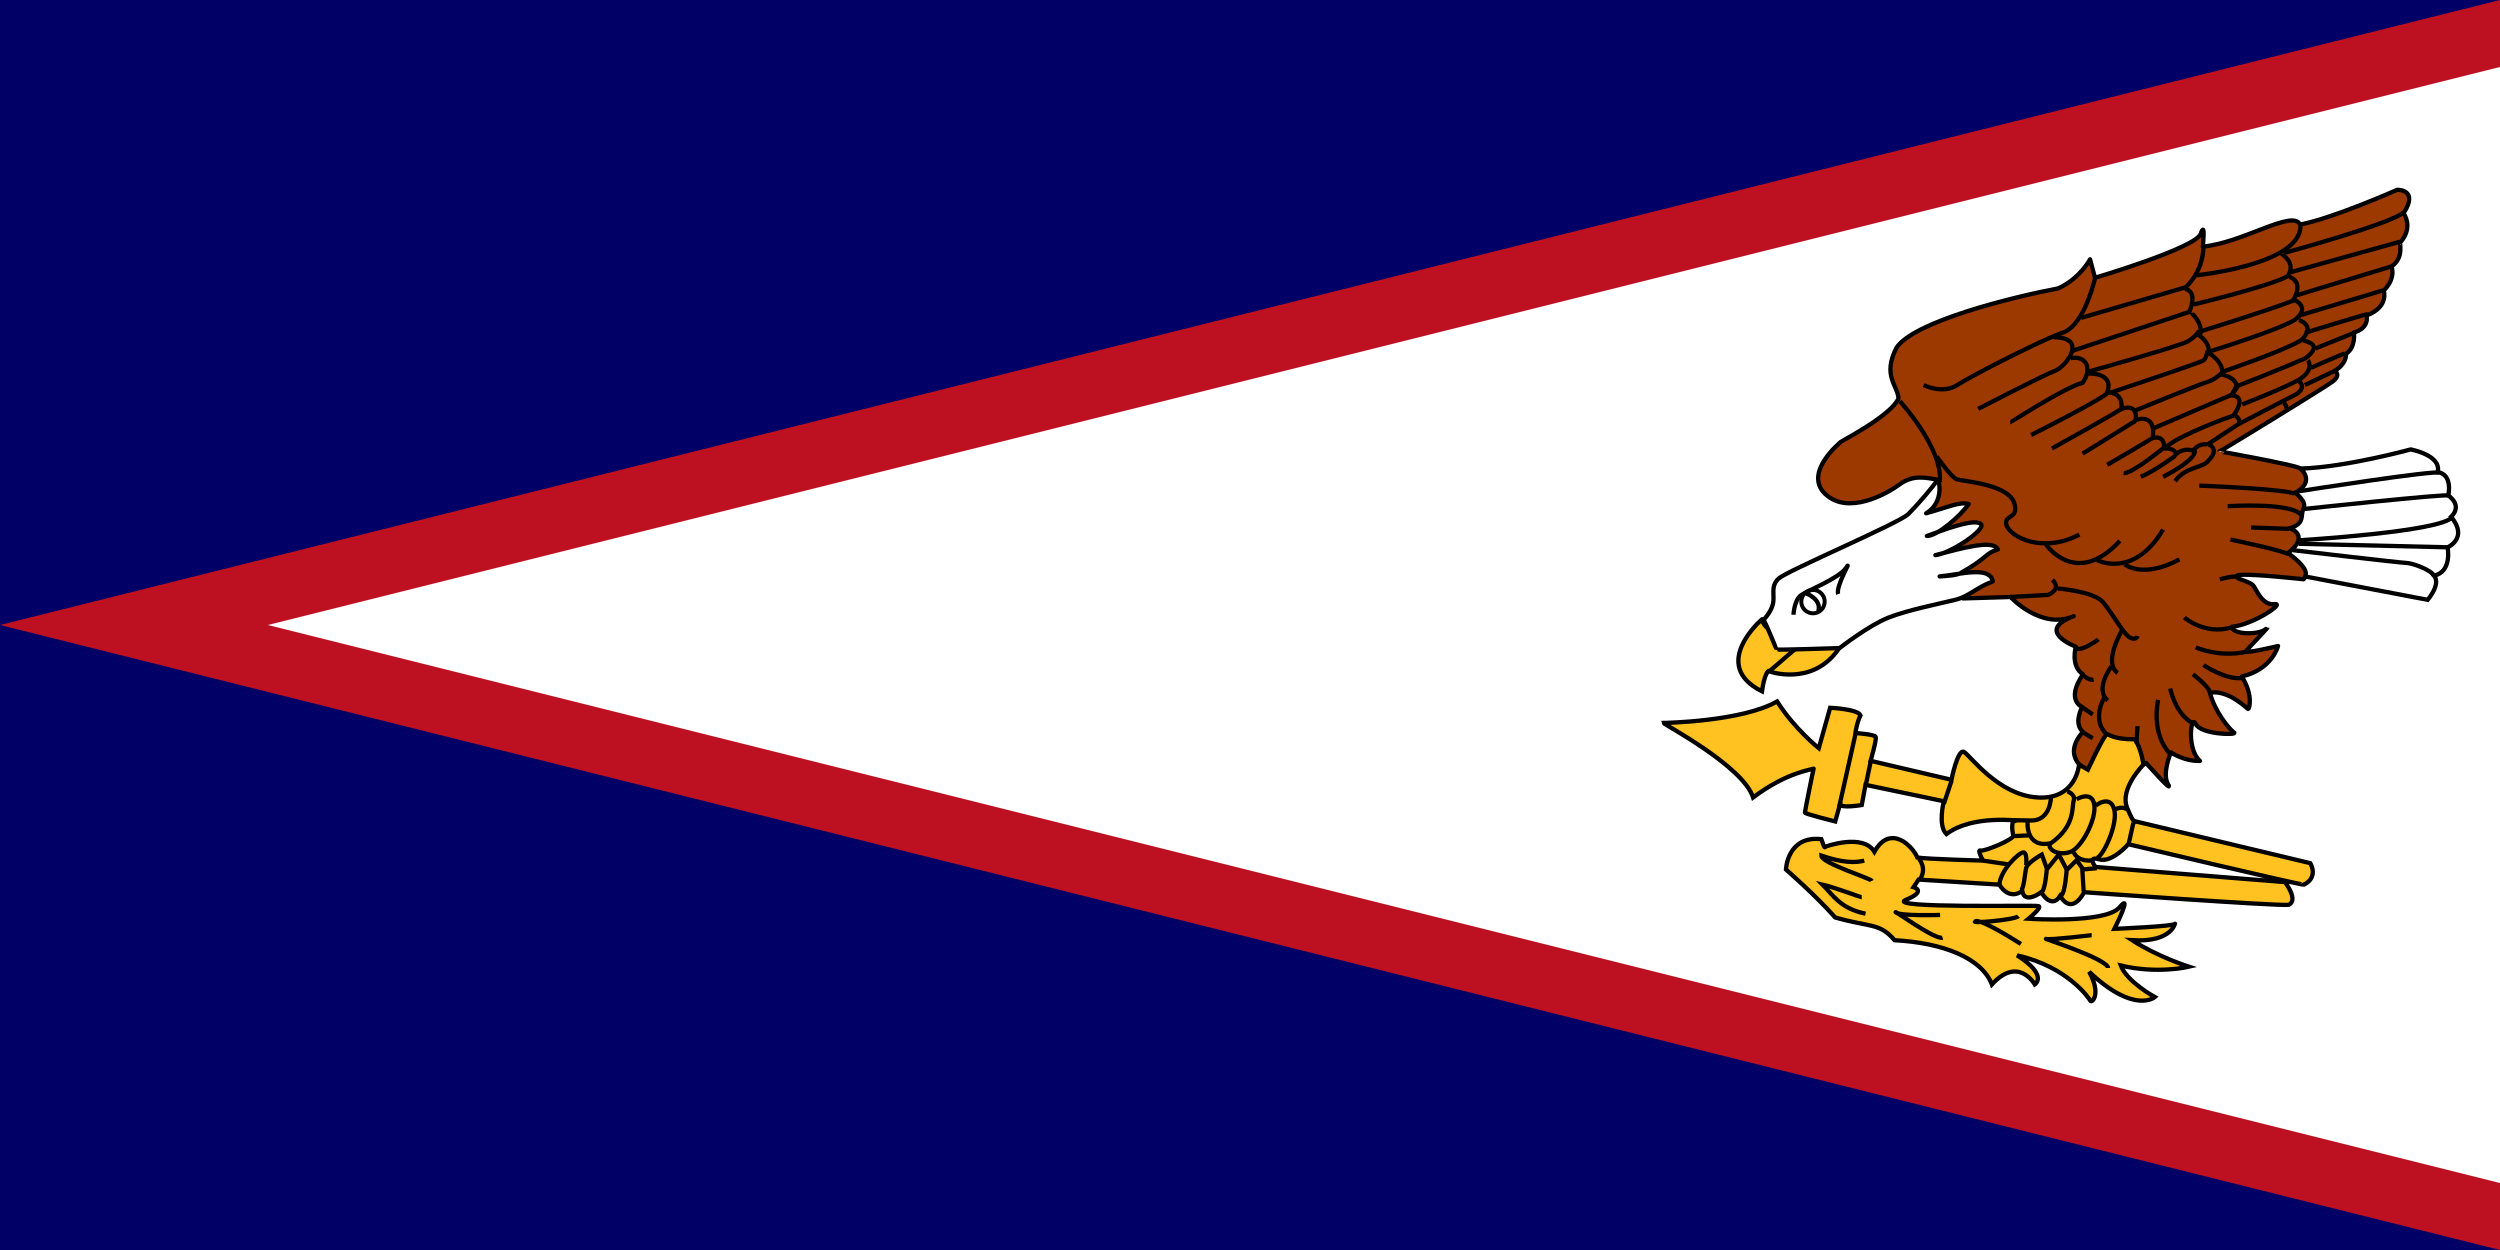
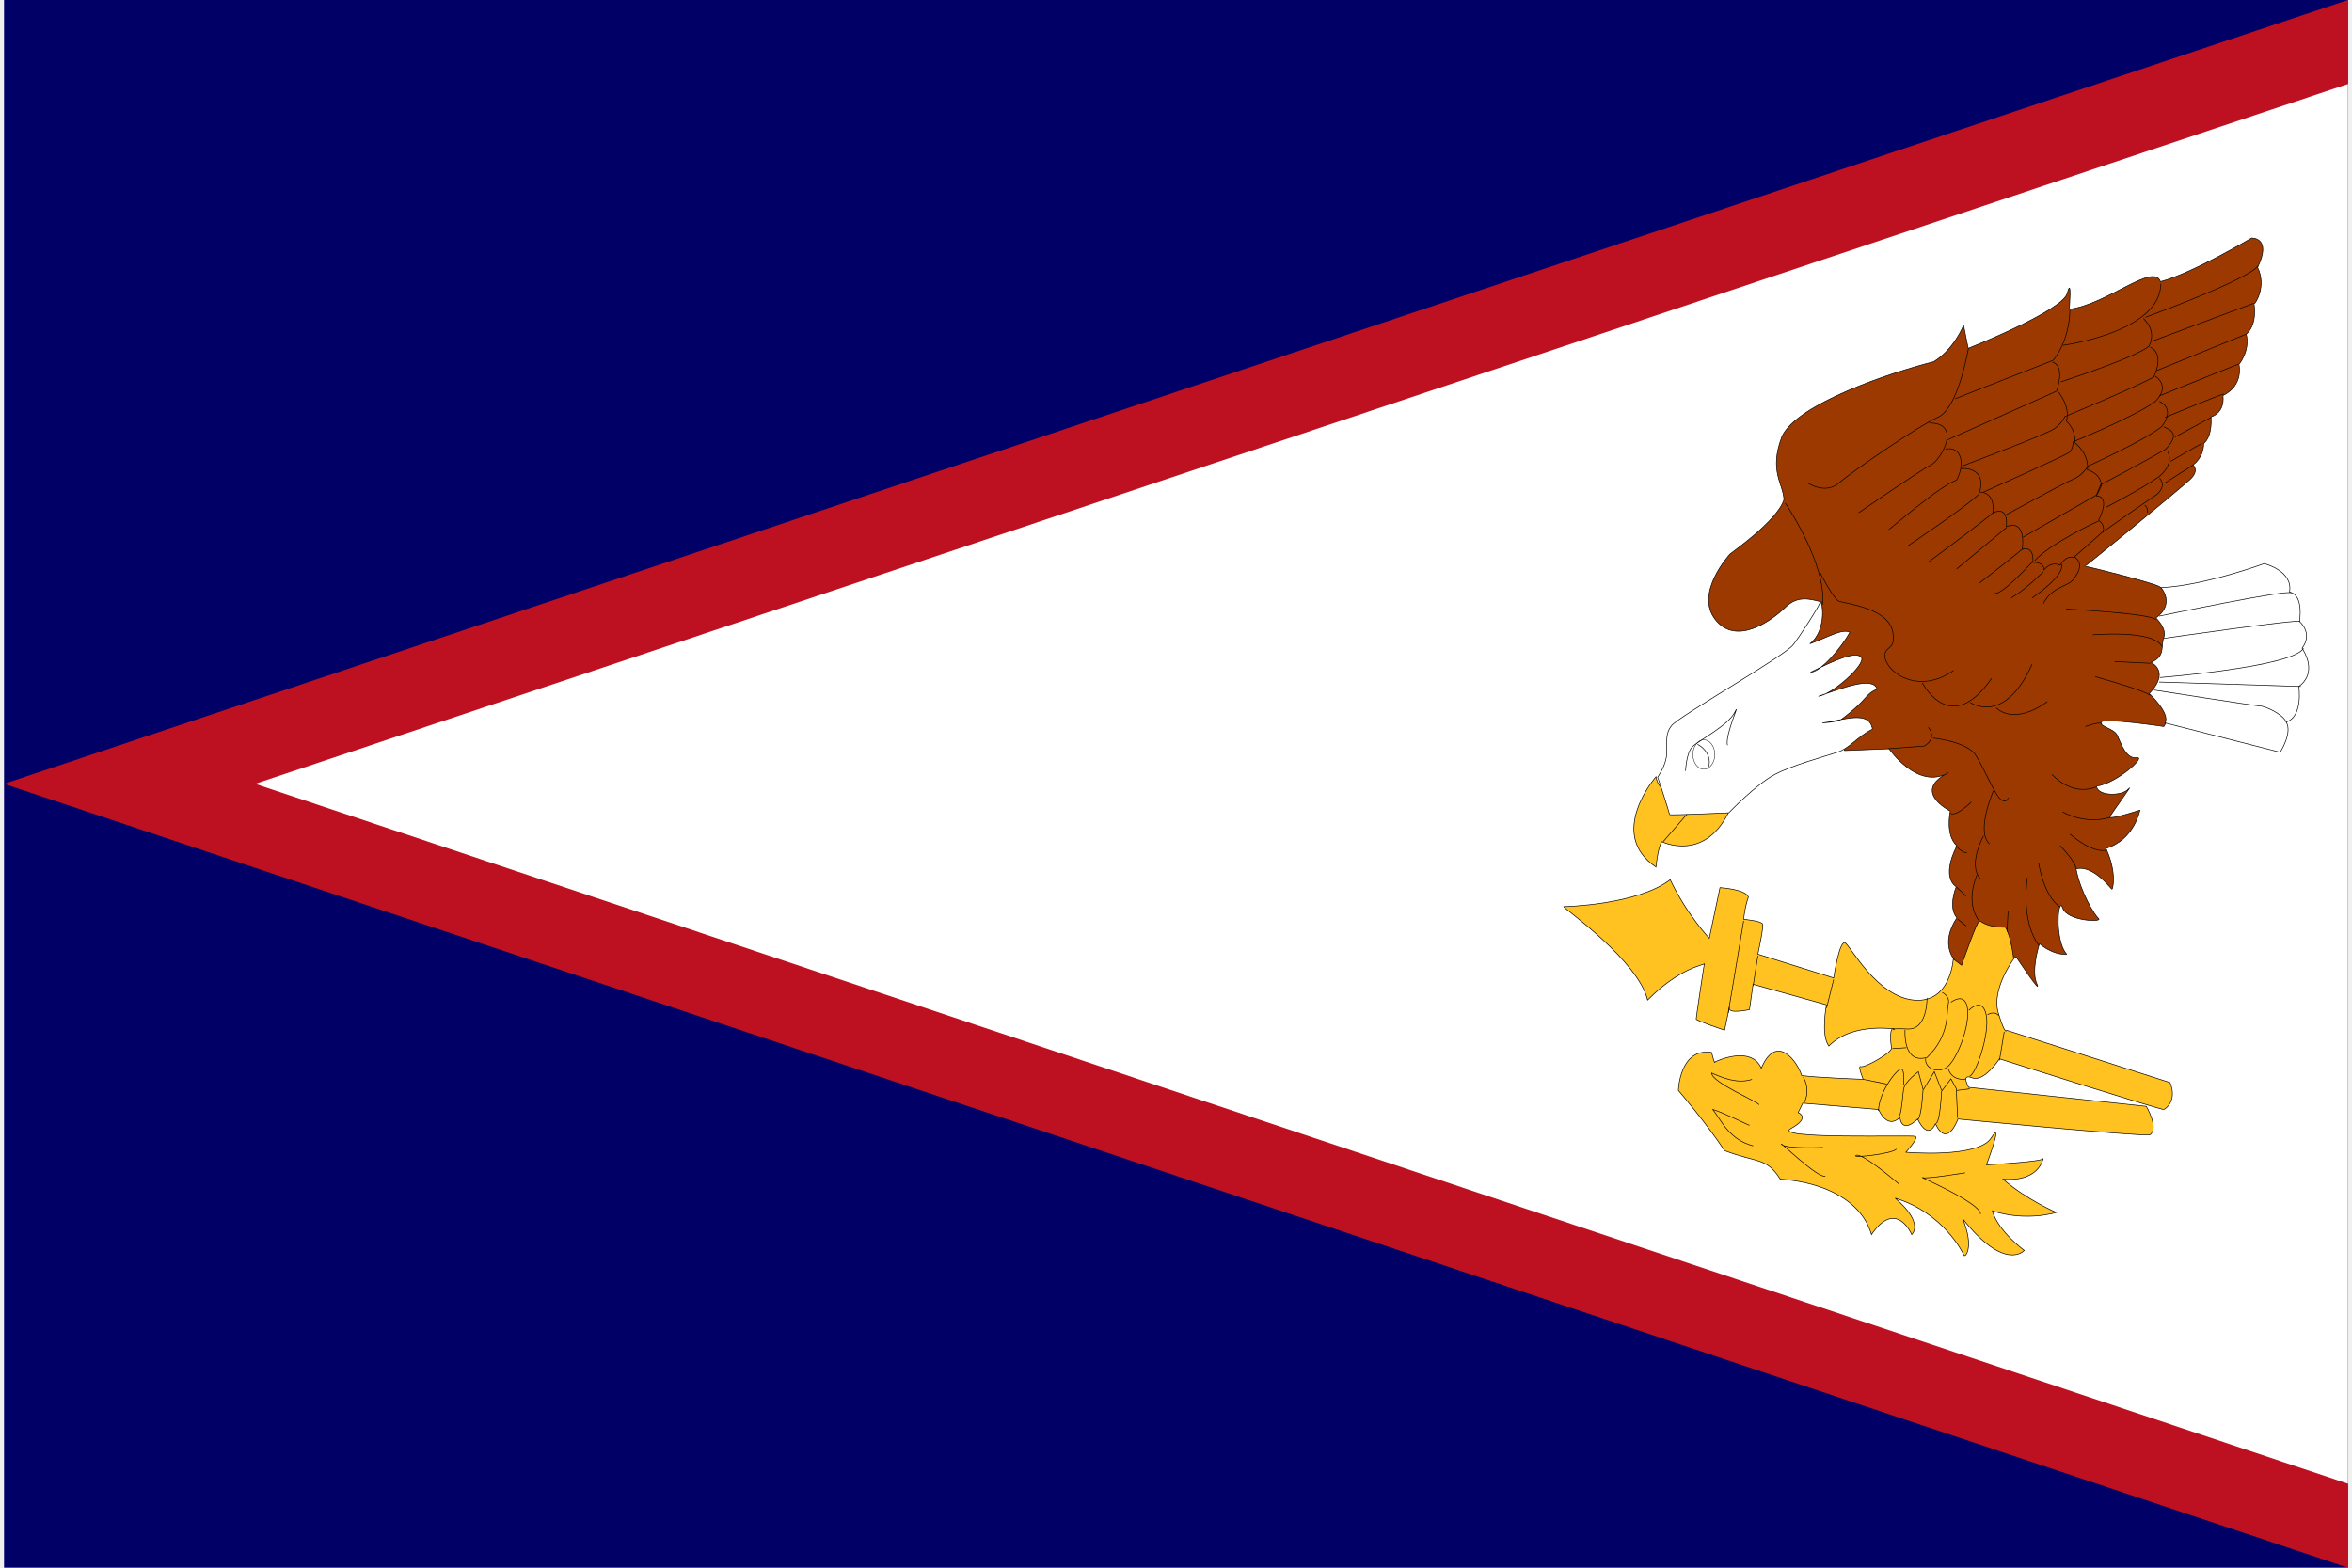
- <svg xmlns="http://www.w3.org/2000/svg" viewBox="0 0 1000 500">
-   <rect height="500" width="1000" fill="#006" />
-   <path d="M0,250 1000,0V500z" fill="#bd1021" />
-   <path d="M107.14,250 1000,26.79V473.21" fill="#fff" />
-   <g stroke="#000" stroke-width="1.72">
-     <path d="m832.04,306.06s-6.243-5.108,1.135-13.337c-3.973-3.405-0.283-9.931-0.283-9.931s-6.811-2.555,0.283-13.054c-5.108-3.405-2.838-11.068-2.838-11.068s-16.742-6.243-0.85-12.201c-13.054,5.675-25.257-7.663-25.257-7.663l-19.012,0.568c-3.216-15.797-28.283-2.081-9.648-47.39-4.824-0.851-10.216-2.27-15.607,1.703-5.392,3.973-20.715,12.486-29.796,3.973-9.081-8.513,5.959-20.715,6.243-20.999,0.284-0.284,20.148-10.5,22.986-17.31-0.284-5.108-6.527-9.081-0.851-20.148,6.527-10.5,46.538-20.432,64.701-23.837,8.796-3.973,12.769-11.635,12.769-11.635l1.986,7.378s40.296-11.918,42.282-17.594c1.986-5.676,0.852,5.108,0.852,5.108,15.891-1.419,36.038-15.04,38.876-8.797,13.337-2.554,38.877-13.905,38.877-13.905s8.796-0.284,2.553,9.365c3.973,6.243-1.135,11.635-1.418,11.635-0.285,0,1.702,6.243-3.406,9.648,1.704,5.392-3.122,9.648-3.122,9.648s2.271,6.527-6.81,9.932c0.852,5.676-5.108,6.811-5.108,6.811s0.852,5.959-3.122,8.513c0,4.54-4.54,6.811-4.54,6.811s2.837,1.703-1.136,4.54c-3.972,2.838-45.119,28.093-45.119,27.81,0-0.284,30.08,5.392,32.066,6.527,1.986,1.135,24.688,16.175,24.688,16.175l-22.987,28.377s-25.539-2.837-26.673-1.418c-1.135,1.418,5.391,1.986,6.81,4.256,1.42,2.27,3.69,7.663,8.229,7.095,4.541-0.568-8.513,8.229-17.026,9.081,0,3.122,10.783,3.405,13.621,0.852,2.838-2.555-6.811,7.378-7.946,8.796s12.771-1.986,12.771-1.986-2.271,9.364-14.472,12.202c4.823,7.946,2.837,13.054,2.553,13.054-0.283,0-7.946-7.946-15.324-6.528,1.986,7.663,7.946,14.756,9.649,15.892,1.702,1.135-13.337,0.85-15.324-3.406-1.986-4.256-3.69,10.216,1.702,14.757-6.242,0.283-11.634-3.406-11.634-3.406s-3.688,8.513-1.135,12.771c2.555,4.256-8.796-8.514-8.796-8.514l-21.567,9.081-4.825-8.229z" fill="#9c3900" stroke-linejoin="round" />
-     <g fill="#ffc221">
-       <path d="m665.36,289.17c0.505,0,31.331-0.506,45.48-8.591,7.075,11.117,16.676,18.697,16.676,18.697l4.548-16.17s11.117,0.505,12.128,3.032c-1.516,3.031-2.021,7.074-2.021,7.074s7.58,0.506,8.085,1.516c0.505,1.011-2.021,9.601-2.021,9.601l32.342,7.58s2.527-12.633,5.053-11.117c2.527,1.516,13.644,17.181,29.31,18.192,15.665,1.011,16.676-13.139,16.676-13.139l3.537,2.022s6.569-14.149,7.58-14.149,2.527,2.021,11.117,2.021c2.527,3.032,3.538,10.106,3.538,10.106s-9.602,9.602-6.57,17.183c3.032,7.58,3.538,5.558,3.538,5.558l69.736,16.676s3.538,5.559-2.526,8.591c0,0.505-70.242-16.171-70.242-16.171s-6.57,7.58-11.623,6.064c-5.053-1.516-1.516,3.032-1.516,3.032l75.8,6.064s5.559,7.075,1.516,9.096c-5.053,0.505-81.864-5.053-81.864-5.053s-4.548,9.601-9.601,1.516c-3.537,5.558-7.58-1.516-7.58-1.516s-6.569,5.053-7.58-0.506c-5.559,4.043-9.096-2.526-9.096-2.526l-32.341-2.022-2.021,3.032s5.559,1.516-3.032,5.054c-8.591,3.537,51.544,2.021,53.06,2.526,1.516,0.506-4.042,5.054-4.042,5.054s30.825,2.021,36.383-4.548c5.559-6.57-2.021,8.59-2.021,8.59s24.256-1.01,24.256-2.021-0.506,7.58-17.181,6.569c10.106,6.57,22.739,10.612,22.739,10.612s-12.633,3.032-27.287-0.505c2.526,6.569,13.644,12.633,13.644,12.633s-8.086,7.075-26.279-10.107c5.054,9.096,1.011,12.634,0.506,11.623-0.506-1.011-9.096-13.644-29.309-18.192,12.633,8.085,7.074,11.623,7.074,11.623s-6.569-11.623-17.181,0c-4.043-10.612-19.708-16.676-38.911-17.687-6.064-7.074-9.601-5.053-23.751-9.096-8.085-9.095-19.708-19.202-19.708-19.202s0.505-13.644,14.149-12.128c1.516,4.548,1.516,3.032,1.516,3.032s15.16-5.559,19.708,2.021c6.569-11.623,15.665-1.738,17.181,2.304,4.354,0.638,26.278,1.233,26.278,1.233s-2.527-4.548-1.011-4.042c1.516,0.505,13.644-4.548,13.139-6.064-0.506-1.516-1.011-6.569,1.01-6.064,2.022,0.505-17.181-2.527-27.793,5.559-3.537-3.538-1.011-13.139-1.011-13.139l-31.331-6.569-1.516,8.085s-9.096,1.516-8.591-0.505c0.505-2.022-2.021,7.074-2.021,7.074s-12.128-3.032-12.128-3.537c0-0.505,3.537-18.192,3.537-17.687,0,0.506-10.107,1.011-24.256,11.623-4.043-12.633-35.879-29.309-35.879-29.814z" />
-       <path d="m704.78,247.73s-21.224,18.191,0,28.803c1.011-7.075,2.527-8.085,2.527-8.085s17.687,6.569,28.299-9.096c-4.548-6.569-12.633-4.042-12.633-4.042s-16.676-0.001-18.192-7.58z" />
-     </g>
-     <path d="m722.47,255.82-14.655,12.633" fill="none" />
-     <g fill="#fff">
-       <path d="m705.48,247.88,0,0s2.838-2.838,3.689-6.243c0.851-3.405-1.135-7.095,2.27-10.216,3.405-3.122,48.241-22.134,51.93-25.823,3.689-3.689,10.499-11.634,11.351-13.337,0.851-1.703,3.405,8.513-4.257,13.054,8.229-2.271,13.621-4.824,17.026-3.689-3.406,4.824-12.486,12.77-16.743,12.77,9.932-3.69,19.012-6.811,21.567-4.825,2.553,1.986-12.202,11.919-18.162,12.486,9.932-2.553,23.27-6.526,24.971-2.27-5.391,1.703-3.69,3.12-14.756,9.364-1.419,1.136-8.513,1.418-8.513,1.418,8.513-0.852,20.147-4.256,21.282,1.986-6.81,2.553-9.364,5.96-15.039,7.378-5.676,1.42-18.729,3.973-26.675,7.095-7.946,3.122-19.58,12.202-19.58,12.202s-25.256,0.852-25.256,0.567c0-0.283-4.824-11.634-5.108-11.918z" stroke-linejoin="round" />
-       <path d="m921.99,230.57,49.092,9.364s5.393-6.243,2.555-9.648c7.378-1.702,5.391-11.351,5.391-11.351s8.513-3.688,1.418-12.202c4.826-4.824-1.135-8.513-1.135-8.513s1.986-8.513-4.256-9.364c1.703-6.81-10.783-9.081-10.783-9.081s-25.823,7.094-43.985,7.662c5.96,5.959-2.27,9.648-2.27,9.648s4.825,3.405,3.405,6.243c-1.418,2.838,0.852,5.96-5.391,7.946,8.229,3.69-0.852,9.931-0.852,9.931s9.081,6.243,6.811,9.364z" />
-     </g>
-     <g fill="none">
-       <path d="m742.17,293.72-6.569,29.309" />
-       <path d="m748.24,304.83-2.021,9.601" />
-       <path d="m780.58,312.41-3.032,9.096" />
-       <path d="m836.67,374.06c-0.505,0-16.17,2.021-18.192,1.516-2.021-0.505,24.761,8.085,24.761,11.622" />
-       <path d="m808.37,377.6s-15.666-10.106-18.192-9.096c-2.527,1.011,15.665-0.505,17.181-2.021" />
-       <path d="m776.03,365.98s-16.171,0.505-17.687-1.011,15.665,11.117,18.697,10.107" />
-       <path d="m744.7,358.9c-0.505,0-11.117-4.042-15.665-5.054,4.043,4.043,7.075,9.602,17.181,11.623" />
-       <path d="m748.74,352.34c-0.505-1.011-20.213-7.075-20.213-10.107,4.548,1.516,11.117,3.537,17.181,2.021" />
-       <path d="m853.35,329.09-2.021,9.095" />
-       <path d="m767.6,343.56s3.378,3.724,0.346,8.272" />
-       <path d="m838.69,347.28-5.558,0.506" />
-       <path d="m793.21,344.25,10.106,1.516" />
-       <path d="m820.4,318.26s0.283,10.216-8.229,9.933c-8.513-0.285-5.676,0.283-5.676,0.283" />
-       <path d="m826.93,316.55s3.405,1.135,2.555,3.69c-0.852,2.553,0.85,9.931-9.081,17.026-10.501,2.27-9.364-8.796-9.364-8.796" />
-       <path d="m830.62,319.68s6.243-3.688,7.095,2.271c0.85,5.958-5.108,17.026-9.364,18.729-4.258,1.702-9.081-0.285-8.514-3.122" />
-       <path d="m838.28,322.23s5.676-4.541,7.378,1.418c1.703,5.96-4.54,19.297-7.095,19.58" />
-       <path d="m846.23,323.65s2.838-1.418,4.823,0.283" />
-       <path d="m837.15,344.08c-1.135,0.283-5.96,0.567-7.661-3.122" />
-       <path d="m811.61,334.15c-0.283,0-5.958,0.285-5.958,0.285" />
-       <path d="m833.46,356.57-0.567-9.364-2.27-3.122-3.973,3.973s-0.568,9.364-2.27,10.216" />
-       <path d="m826.65,347.77c-0.283-0.567-3.122-5.958-3.122-5.958l-4.825,5.958s-0.567,8.514-2.27,9.366" />
-       <path d="m818.7,347.49c0-0.283-1.986-5.675-1.986-5.675s-5.675,3.122-6.243,5.391c-0.567,2.27-0.852,8.513-2.27,9.081" />
-       <path d="m810.47,346.07s0.568-5.108-1.135-5.108c-1.702,0-9.364,7.095-9.648,13.337" />
-       <path d="m717.39,245.9s0.284-5.675,2.838-7.661c2.554-1.986,15.324-6.811,18.161-11.068,2.838-4.256-4.257,7.378-3.122,10.499" />
-       <path d="m722.5,237.38s6.243,2.271,4.824,7.095" />
-       <path d="m57.344,126.01a3.919,3.919,0,1,1,-7.838,0,3.919,3.919,0,1,1,7.838,0z" transform="matrix(1.194693,0,0,1.194693,661.3718,90.10618)" stroke-width="1pt" />
-       <path d="m917.17,220.07,0,0s43.417,5.108,45.404,5.108c1.986,0,9.648,2.555,11.068,5.108" />
-       <path d="m919.44,217.52,60.443,1.418" />
-       <path d="m919.72,216.1s57.321-3.405,61.294-9.364" />
-       <path d="m921.43,203.61s57.606-6.243,58.174-5.392" />
-       <path d="m919.44,196.52s55.903-8.797,56.47-7.378" />
-       <path d="m759.96,160.48s17.594,19.296,15.891,32.35" />
-       <path d="m774.72,182.61s5.675,8.229,7.946,9.081c2.27,0.851,22.134,1.986,23.269,10.5,1.135,5.392-4.256,3.688-3.405,7.662,1.418,5.108,14.756,11.634,29.228,3.973" />
-       <path d="m818.42,217.8s11.918,17.594,29.512-1.418" />
-       <path d="m838.85,224.05s14.472,7.661,26.39-12.202" />
-       <path d="m849.92,225.75s7.095,5.96,21.852-1.985" />
-       <path d="m892.2,215.82s21.85,4.54,23.27,5.96" />
-       <path d="m900.43,210.99c0.283,0,15.324,0.568,15.324,0.568" />
-       <path d="m891.06,202.48s26.107-1.703,29.513,3.689" />
-       <path d="m879.71,194.25s36.607,1.419,38.309,3.405" />
-       <path d="m887.94,231.71s6.243-1.702,7.095-0.85" />
-       <path d="m873.75,247.03s8.229,7.095,18.73,3.973" />
-       <path d="m878.29,258.95s9.364,4.256,20.432,1.702" />
-       <path d="m881.41,266.04s9.364,6.243,15.607,5.107" />
-       <path d="m877.16,269.73s6.526,4.825,6.81,7.378" />
-       <path d="m868.08,275.41s1.986,10.215,9.081,13.904" />
-       <path d="m863.25,279.95s-3.122,13.337,4.825,21.567" />
-       <path d="m855.02,290.45c0,0.283-0.567,6.243-0.283,6.811" />
-       <path d="m803.94,238.8,15.324-0.852s5.675-2.27,1.702-5.958" />
-       <path d="m822.96,235.4c0.285,0,14.472,1.135,18.162,5.391,3.688,4.256,8.229,12.769,10.783,14.189,2.555,1.418,3.122-0.568,3.122-0.568" />
-       <path d="m848.78,252.14s-7.661,13.054-1.702,17.027" />
-       <path d="m844.52,266.61s-6.81,9.081-1.418,13.621" />
-       <path d="m841.69,279.1s-5.391,8.798,1.136,14.756" />
-       <path d="m839.3,255.76c-0.366,0.366-6.591,4.76-8.788,3.662" />
-       <path d="m832.71,269.68s2.563,2.563,4.76,2.197" />
-       <path d="m833.01,282.98,4.09,2.805" />
-       <path d="m833.56,293.17,3.538,2.135" />
-       <path d="m769.47,154.01s7.46,3.879,13.428,0c5.969-3.879,34.615-18.501,42.075-20.888,7.459-2.387,11.637-16.114,13.13-22.082" />
-       <path d="m832.44,127.15,41.777-12.235s6.863-5.67,7.162-16.114" />
-       <path d="m878.39,110.14s41.776-4.178,41.776-19.695" />
-       <path d="m913.6,101.19s43.866-11.936,48.044-16.412" />
-       <path d="m791.26,163.55s26.558-13.727,30.736-15.219c4.177-1.492,13.725-13.428-0.597-13.428" />
-       <path d="m804.09,168.93c0.299,0,21.783-14.025,28.945-15.815,3.88-5.371,1.791-11.041-4.774-9.847" />
-       <path d="m834.82,149.53c0.597-0.298,11.638-0.597,7.759,8.057-5.668,4.178-30.139,16.412-30.139,16.412" />
-       <path d="m829.15,140.28,46.551-15.517s3.88-8.057-1.79-9.251" />
-       <path d="m912.71,101.49c0,0.298,5.969,3.581,2.388,8.952-6.565,3.879-37.599,11.339-37.599,11.339" />
-       <path d="M959.85,96.712,915.99,108.95" />
-       <path d="m956.57,106.56-38.195,11.638" />
-       <path d="M953.29,116.11,919.57,126.25" />
-       <path d="m947.02,125.66c-0.896,0-25.065,7.46-25.065,7.46" />
-       <path d="m941.65,133.12-15.518,6.266" />
-       <path d="m937.77,141.47c-0.597,0-13.428,5.67-13.428,5.67" />
-       <path d="m933.89,148.34-11.936,5.67" />
-       <path d="m913.3,161.17s1.493,0.597,1.194,2.387" />
-       <path d="m883.16,177.58s5.074,1.79,0.299,6.565c-2.387,3.282-9.25,2.387-13.428,8.355" />
-       <path d="m915.69,110.74s6.268,1.492,1.493,9.549c-12.534,4.774-37.898,12.533-37.898,12.533s-1.193,2.089-4.475,3.879c-3.282,1.79-39.389,11.936-39.389,11.936" />
-       <path d="m917.78,119.99s6.863,2.984,0,8.057c-7.759,4.476-34.914,12.831-34.914,12.831s-0.299,2.387-1.491,3.282c-1.194,0.895-37.002,12.831-37.002,12.831" />
-       <path d="m919.57,128.04s7.162,2.089,0.896,8.057c-7.46,4.476-31.333,12.533-31.333,12.533s-2.387,2.984-6.266,4.178c-3.88,1.194-28.646,11.339-28.646,11.339" />
-       <path d="m921.36,136.1c2.09,0.895,7.759,1.79,0.896,7.162-8.056,3.581-27.751,11.339-27.751,11.339l-1.791,3.282-31.332,13.428" />
-       <path d="m923.15,144.16s2.984,3.581-3.581,7.759c-7.162,3.879-22.678,9.847-22.678,9.847" />
-       <path d="m919.57,152.51s3.282,2.089-0.894,5.073c-4.775,2.387-23.574,12.235-23.574,12.235l-12.236,8.057" />
-       <path d="m876.6,125.06c0,0.298,5.074,4.476,3.282,9.251,4.476,3.282,3.581,6.863,3.581,6.863s6.266,3.581,5.372,8.654c6.266,1.492,5.968,5.073,5.968,5.073l-2.09,3.282s6.266-0.298,0.896,7.759c3.282,1.79,1.791,3.879,1.791,3.879" />
-       <path d="m893.61,166.24c-0.896,0-21.783,7.759-27.155,12.533" />
-       <path d="m843.18,156.99s6.266-0.298,5.372,6.565c7.162-2.387,5.669,4.476,5.669,4.476s8.355-3.282,6.863,7.162c5.371-1.194,4.475,4.178,4.475,4.178s4.775-0.298,4.775,2.387c3.282-2.984,6.863-1.492,6.863-1.492s2.387-3.283,5.669-2.387" />
-       <path d="m848.85,163.26c0,0.597-28.051,16.114-28.051,16.114" />
-       <path d="m854.22,168.33-21.187,13.13" />
-       <path d="m861.38,174.89c0,0.298-18.502,11.041-18.502,11.041" />
-       <path d="m865.56,179.07s-13.13,10.743-16.114,10.146" />
-       <path d="m870.04,182.35s-7.46,5.67-13.727,8.355" />
-       <path d="m877.79,179.97s2.387,2.984-12.533,10.742" />
+ <svg xmlns="http://www.w3.org/2000/svg" version="1.1" id="Layer_1" x="0px" y="0px" viewBox="0 0 6480 4320" style="enable-background:new 0 0 6480 4320;" xml:space="preserve">
+   <style type="text/css">
+ 	.st0{fill:#000066;}
+ 	.st1{fill:#BD1021;}
+ 	.st2{fill:#FFFFFF;}
+ 	.st3{fill:#9C3900;stroke:#000000;stroke-width:1.72;stroke-linejoin:round;}
+ 	.st4{fill:#FFC221;stroke:#000000;stroke-width:1.72;}
+ 	.st5{fill:none;stroke:#000000;stroke-width:1.72;}
+ 	.st6{fill:#FFFFFF;stroke:#000000;stroke-width:1.72;stroke-linejoin:round;}
+ 	.st7{fill:#FFFFFF;stroke:#000000;stroke-width:1.72;}
+ 	.st8{fill:none;stroke:#000000;stroke-width:1.195;stroke-miterlimit:4.779;}
+ </style>
+   <g>
+     <rect x="11.1" class="st0" width="6457.8" height="4320" />
+     <path class="st1" d="M11.1,2160L6468.9,0v4320L11.1,2160z" />
+     <path class="st2" d="M703,2160L6468.9,231.5v3857.1" />
+     <g>
+       <path class="st3" d="M5384.2,2644.4c0,0-40.3-44.1,7.3-115.2c-25.7-29.4-1.8-85.8-1.8-85.8s-44-22.1,1.8-112.8    c-33-29.4-18.3-95.6-18.3-95.6s-108.1-53.9-5.5-105.4c-84.3,49-163.1-66.2-163.1-66.2l-122.8,4.9c-20.8-136.5-182.6-18-62.3-409.4    c-31.2-7.4-66-19.6-100.8,14.7c-34.8,34.3-133.8,107.9-192.4,34.3c-58.6-73.6,38.5-179,40.3-181.4c1.8-2.5,130.1-90.7,148.4-149.6    c-1.8-44.1-42.1-78.5-5.5-174.1c42.1-90.7,300.5-176.5,417.8-206c56.8-34.3,82.5-100.5,82.5-100.5l12.8,63.7    c0,0,260.2-103,273-152c12.8-49,5.5,44.1,5.5,44.1c102.6-12.3,232.7-129.9,251.1-76C6038.4,754,6203.4,656,6203.4,656    s56.8-2.5,16.5,80.9c25.7,53.9-7.3,100.5-9.2,100.5c-1.8,0,11,53.9-22,83.4c11,46.6-20.2,83.4-20.2,83.4s14.7,56.4-44,85.8    c5.5,49-33,58.8-33,58.8s5.5,51.5-20.2,73.6c0,39.2-29.3,58.8-29.3,58.8s18.3,14.7-7.3,39.2c-25.6,24.5-291.4,242.7-291.4,240.3    c0-2.5,194.2,46.6,207.1,56.4c12.8,9.8,159.4,139.8,159.4,139.8L5961.5,2002c0,0-164.9-24.5-172.2-12.3    c-7.3,12.3,34.8,17.2,44,36.8c9.2,19.6,23.8,66.2,53.1,61.3c29.3-4.9-55,71.1-109.9,78.5c0,27,69.6,29.4,88,7.4    c18.3-22.1-44,63.7-51.3,76s82.5-17.2,82.5-17.2s-14.7,80.9-93.5,105.4c31.1,68.7,18.3,112.8,16.5,112.8s-51.3-68.7-99-56.4    c12.8,66.2,51.3,127.5,62.3,137.3c11,9.8-86.1,7.3-99-29.4c-12.8-36.8-23.8,88.3,11,127.5c-40.3,2.4-75.1-29.4-75.1-29.4    s-23.8,73.6-7.3,110.3c16.5,36.8-56.8-73.6-56.8-73.6l-139.3,78.5L5384.2,2644.4L5384.2,2644.4z" />
+       <g>
+         <path class="st4" d="M4307.9,2498.4c3.3,0,202.3-4.4,293.7-74.2c45.7,96.1,107.7,161.5,107.7,161.5l29.4-139.7     c0,0,71.8,4.4,78.3,26.2c-9.8,26.2-13.1,61.1-13.1,61.1s49,4.4,52.2,13.1c3.3,8.7-13.1,83-13.1,83l208.9,65.5     c0,0,16.3-109.1,32.6-96.1c16.3,13.1,88.1,148.4,189.3,157.2c101.2,8.7,107.7-113.5,107.7-113.5l22.8,17.5     c0,0,42.4-122.2,49-122.2c6.5,0,16.3,17.5,71.8,17.5c16.3,26.2,22.8,87.3,22.8,87.3s-62,83-42.4,148.5c19.6,65.5,22.8,48,22.8,48     l450.3,144.1c0,0,22.8,48-16.3,74.2c0,4.4-453.6-139.7-453.6-139.7s-42.4,65.5-75.1,52.4c-32.6-13.1-9.8,26.2-9.8,26.2     l489.5,52.4c0,0,35.9,61.1,9.8,78.6c-32.6,4.4-528.7-43.7-528.7-43.7s-29.4,83-62,13.1c-22.8,48-49-13.1-49-13.1     s-42.4,43.7-49-4.4c-35.9,34.9-58.7-21.8-58.7-21.8l-208.9-17.5L4954,3066c0,0,35.9,13.1-19.6,43.7     c-55.5,30.6,332.9,17.5,342.6,21.8c9.8,4.4-26.1,43.7-26.1,43.7s199.1,17.5,235-39.3c35.9-56.8-13.1,74.2-13.1,74.2     s156.6-8.7,156.6-17.5c0-8.7-3.3,65.5-111,56.8c65.3,56.8,146.8,91.7,146.8,91.7s-81.6,26.2-176.2-4.4     c16.3,56.8,88.1,109.1,88.1,109.1s-52.2,61.1-169.7-87.3c32.6,78.6,6.5,109.2,3.3,100.4c-3.3-8.7-58.7-117.9-189.3-157.2     c81.6,69.9,45.7,100.4,45.7,100.4s-42.4-100.4-111,0c-26.1-91.7-127.3-144.1-251.3-152.8c-39.2-61.1-62-43.7-153.4-78.6     c-52.2-78.6-127.3-165.9-127.3-165.9s3.3-117.9,91.4-104.8c9.8,39.3,9.8,26.2,9.8,26.2s97.9-48,127.3,17.5     c42.4-100.4,101.2-15,111,19.9c28.1,5.5,169.7,10.6,169.7,10.6s-16.3-39.3-6.5-34.9c9.8,4.4,88.1-39.3,84.8-52.4     c-3.3-13.1-6.5-56.8,6.5-52.4c13.1,4.4-111-21.8-179.5,48c-22.8-30.6-6.5-113.5-6.5-113.5l-202.3-56.8l-9.8,69.9     c0,0-58.7,13.1-55.5-4.4c3.3-17.5-13.1,61.1-13.1,61.1s-78.3-26.2-78.3-30.6c0-4.4,22.8-157.2,22.8-152.8     c0,4.4-65.3,8.7-156.6,100.4C4513.4,2646.9,4307.9,2502.8,4307.9,2498.4L4307.9,2498.4z" />
+         <path class="st4" d="M4562.4,2140.4c0,0-137.1,157.2,0,248.9c6.5-61.1,16.3-69.9,16.3-69.9s114.2,56.8,182.7-78.6     c-29.4-56.8-81.6-34.9-81.6-34.9S4572.2,2205.9,4562.4,2140.4L4562.4,2140.4z" />
+       </g>
+       <path class="st5" d="M4676.7,2210.3l-94.6,109.1" />
+       <g>
+         <path class="st6" d="M4566.9,2141.7L4566.9,2141.7c0,0,18.3-24.5,23.8-53.9c5.5-29.4-7.3-61.3,14.7-88.3     c22-27,311.5-191.2,335.4-223.1c23.8-31.9,67.8-100.5,73.3-115.2c5.5-14.7,22,73.6-27.5,112.8c53.1-19.6,88-41.7,109.9-31.9     c-22,41.7-80.6,110.3-108.1,110.3c64.1-31.9,122.8-58.8,139.3-41.7c16.5,17.2-78.8,103-117.3,107.9     c64.1-22.1,150.3-56.4,161.3-19.6c-34.8,14.7-23.8,27-95.3,80.9c-9.2,9.8-55,12.3-55,12.3c55-7.4,130.1-36.8,137.4,17.2     c-44,22.1-60.5,51.5-97.1,63.7c-36.7,12.3-120.9,34.3-172.3,61.3c-51.3,27-126.4,105.4-126.4,105.4s-163.1,7.4-163.1,4.9     C4599.9,2242.2,4568.8,2144.1,4566.9,2141.7L4566.9,2141.7z" />
+         <path class="st7" d="M5965.1,1992.1l317,80.9c0,0,34.8-53.9,16.5-83.4c47.6-14.7,34.8-98.1,34.8-98.1s55-31.9,9.2-105.4     c31.2-41.7-7.3-73.6-7.3-73.6s12.8-73.6-27.5-80.9c11-58.8-69.6-78.5-69.6-78.5s-166.8,61.3-284,66.2     c38.5,51.5-14.7,83.4-14.7,83.4s31.2,29.4,22,53.9c-9.2,24.5,5.5,51.5-34.8,68.7c53.1,31.9-5.5,85.8-5.5,85.8     S5979.8,1965.2,5965.1,1992.1L5965.1,1992.1z" />
+       </g>
+       <g>
+         <path class="st5" d="M4803.9,2537.7l-42.4,253.2" />
+         <path class="st5" d="M4843.1,2633.7l-13.1,83" />
+         <path class="st5" d="M5051.9,2699.2l-19.6,78.6" />
+         <path class="st5" d="M5414.1,3231.9c-3.3,0-104.4,17.5-117.5,13.1c-13.1-4.4,159.9,69.9,159.9,100.4" />
+         <path class="st5" d="M5231.4,3262.5c0,0-101.2-87.3-117.5-78.6c-16.3,8.7,101.2-4.4,111-17.5" />
+         <path class="st5" d="M5022.5,3162.1c0,0-104.4,4.4-114.2-8.7s101.2,96.1,120.7,87.3" />
+         <path class="st5" d="M4820.2,3100.9c-3.3,0-71.8-34.9-101.2-43.7c26.1,34.9,45.7,83,111,100.4" />
+         <path class="st5" d="M4846.3,3044.2c-3.3-8.7-130.5-61.1-130.5-87.3c29.4,13.1,71.8,30.6,111,17.5" />
+         <path class="st5" d="M5521.8,2843.3l-13.1,78.6" />
+         <path class="st5" d="M4968.1,2968.4c0,0,21.8,32.2,2.2,71.5" />
+         <path class="st5" d="M5427.2,3000.5l-35.9,4.4" />
+         <path class="st5" d="M5133.5,2974.3l65.3,13.1" />
+         <path class="st5" d="M5309.1,2749.8c0,0,1.8,88.3-53.1,85.8c-55-2.5-36.7,2.4-36.7,2.4" />
+         <path class="st5" d="M5351.2,2735c0,0,22,9.8,16.5,31.9c-5.5,22.1,5.5,85.8-58.6,147.1c-67.8,19.6-60.5-76-60.5-76" />
+         <path class="st5" d="M5375.1,2762c0,0,40.3-31.9,45.8,19.6c5.5,51.5-33,147.1-60.5,161.8c-27.5,14.7-58.6-2.5-55-27" />
+         <path class="st5" d="M5424.5,2784.1c0,0,36.7-39.2,47.6,12.3c11,51.5-29.3,166.7-45.8,169.2" />
+         <path class="st5" d="M5475.9,2796.3c0,0,18.3-12.3,31.1,2.4" />
+         <path class="st5" d="M5417.2,2972.9c-7.3,2.4-38.5,4.9-49.5-27" />
+         <path class="st5" d="M5252.3,2887.1c-1.8,0-38.5,2.5-38.5,2.5" />
+         <path class="st5" d="M5393.4,3080.8l-3.7-80.9l-14.7-27l-25.7,34.3c0,0-3.7,80.9-14.7,88.3" />
+         <path class="st5" d="M5349.4,3004.7c-1.8-4.9-20.2-51.5-20.2-51.5l-31.2,51.5c0,0-3.7,73.6-14.7,80.9" />
+         <path class="st5" d="M5298.1,3002.3c0-2.4-12.8-49-12.8-49s-36.6,27-40.3,46.6c-3.7,19.6-5.5,73.6-14.7,78.5" />
+         <path class="st5" d="M5244.9,2990c0,0,3.7-44.1-7.3-44.1c-11,0-60.5,61.3-62.3,115.2" />
+         <path class="st5" d="M4643.9,2124.6c0,0,1.8-49,18.3-66.2c16.5-17.2,99-58.8,117.3-95.6c18.3-36.8-27.5,63.7-20.2,90.7" />
+         <path class="st5" d="M4676.9,2051c0,0,40.3,19.6,31.2,61.3" />
+         <path class="st8" d="M4724.5,2079.2c0,22.3-13.5,40.5-30.2,40.5s-30.2-18.1-30.2-40.5c0-22.3,13.5-40.5,30.2-40.5     S4724.5,2056.9,4724.5,2079.2z" />
+         <path class="st5" d="M5934,1901.4L5934,1901.4c0,0,280.4,44.1,293.2,44.1c12.8,0,62.3,22.1,71.5,44.1" />
+         <path class="st5" d="M5948.6,1879.4l390.3,12.3" />
+         <path class="st5" d="M5950.4,1867.1c0,0,370.2-29.4,395.8-80.9" />
+         <path class="st5" d="M5961.5,1759.2c0,0,372-53.9,375.7-46.6" />
+         <path class="st5" d="M5948.6,1697.9c0,0,361-76,364.7-63.7" />
+         <path class="st5" d="M4918.8,1386.5c0,0,113.6,166.7,102.6,279.5" />
+         <path class="st5" d="M5014.1,1577.8c0,0,36.6,71.1,51.3,78.5c14.7,7.4,142.9,17.2,150.3,90.7c7.3,46.6-27.5,31.9-22,66.2     c9.2,44.1,95.3,100.5,188.7,34.3" />
+         <path class="st5" d="M5296.3,1881.8c0,0,77,152,190.6-12.3" />
+         <path class="st5" d="M5428.2,1935.8c0,0,93.5,66.2,170.4-105.4" />
+         <path class="st5" d="M5499.7,1950.5c0,0,45.8,51.5,141.1-17.2" />
+         <path class="st5" d="M5772.7,1864.7c0,0,141.1,39.2,150.3,51.5" />
+         <path class="st5" d="M5825.9,1823c1.8,0,99,4.9,99,4.9" />
+         <path class="st5" d="M5765.4,1749.4c0,0,168.6-14.7,190.6,31.9" />
+         <path class="st5" d="M5692.1,1678.3c0,0,236.4,12.3,247.4,29.4" />
+         <path class="st5" d="M5745.2,2002c0,0,40.3-14.7,45.8-7.3" />
+         <path class="st5" d="M5653.6,2134.3c0,0,53.1,61.3,121,34.3" />
+         <path class="st5" d="M5682.9,2237.3c0,0,60.5,36.8,131.9,14.7" />
+         <path class="st5" d="M5703.1,2298.6c0,0,60.5,53.9,100.8,44.1" />
+         <path class="st5" d="M5675.6,2330.5c0,0,42.1,41.7,44,63.7" />
+         <path class="st5" d="M5617,2379.5c0,0,12.8,88.3,58.6,120.1" />
+         <path class="st5" d="M5585.8,2418.8c0,0-20.2,115.2,31.2,186.3" />
+         <path class="st5" d="M5532.6,2509.5c0,2.4-3.7,53.9-1.8,58.8" />
+         <path class="st5" d="M5202.8,2063.2l99-7.4c0,0,36.6-19.6,11-51.5" />
+         <path class="st5" d="M5325.6,2033.9c1.8,0,93.5,9.8,117.3,46.6c23.8,36.8,53.1,110.3,69.6,122.6c16.5,12.3,20.2-4.9,20.2-4.9" />
+         <path class="st5" d="M5492.3,2178.5c0,0-49.5,112.8-11,147.1" />
+         <path class="st5" d="M5464.8,2303.5c0,0-44,78.5-9.2,117.7" />
+         <path class="st5" d="M5446.6,2411.4c0,0-34.8,76,7.3,127.5" />
+         <path class="st5" d="M5431.1,2209.8c-2.4,3.2-42.6,41.1-56.8,31.6" />
+         <path class="st5" d="M5388.6,2330c0,0,16.6,22.1,30.7,19" />
+         <path class="st5" d="M5390.5,2444.9l26.4,24.2" />
+         <path class="st5" d="M5394,2533l22.8,18.4" />
+         <path class="st5" d="M4980.2,1330.6c0,0,48.2,33.5,86.7,0c38.5-33.5,223.5-159.8,271.7-180.5c48.2-20.6,75.1-139.2,84.8-190.8" />
+         <path class="st5" d="M5386.8,1098.6l269.8-105.7c0,0,44.3-49,46.2-139.2" />
+         <path class="st5" d="M5683.5,951.6c0,0,269.8-36.1,269.8-170.2" />
+         <path class="st5" d="M5910.9,874.3c0,0,283.3-103.1,310.3-141.8" />
+         <path class="st5" d="M5120.9,1413.1c0,0,171.5-118.6,198.5-131.5c27-12.9,88.6-116-3.9-116" />
+         <path class="st5" d="M5203.7,1459.6c1.9,0,140.7-121.2,186.9-136.6c25.1-46.4,11.6-95.4-30.8-85.1" />
+         <path class="st5" d="M5402.2,1291.9c3.9-2.6,75.2-5.2,50.1,69.6c-36.6,36.1-194.6,141.8-194.6,141.8" />
+         <path class="st5" d="M5365.6,1212l300.6-134.1c0,0,25.1-69.6-11.6-79.9" />
+         <path class="st5" d="M5905.2,876.9c0,2.6,38.5,30.9,15.4,77.3c-42.4,33.5-242.8,98-242.8,98" />
+         <path class="st5" d="M6209.6,835.6l-283.2,105.7" />
+         <path class="st5" d="M6188.4,920.7l-246.7,100.6" />
+         <path class="st5" d="M6167.2,1003.2l-217.8,87.6" />
+         <path class="st5" d="M6126.7,1085.7c-5.8,0-161.9,64.5-161.9,64.5" />
+         <path class="st5" d="M6092.1,1150.2l-100.2,54.1" />
+         <path class="st5" d="M6067,1222.3c-3.9,0-86.7,49-86.7,49" />
+         <path class="st5" d="M6042,1281.7l-77.1,49" />
+         <path class="st5" d="M5909,1392.5c0,0,9.6,5.2,7.7,20.6" />
+         <path class="st5" d="M5714.4,1534.3c0,0,32.8,15.5,1.9,56.7c-15.4,28.4-59.7,20.6-86.7,72.2" />
+         <path class="st5" d="M5924.4,956.8c0,0,40.5,12.9,9.6,82.5c-80.9,41.3-244.7,108.3-244.7,108.3s-7.7,18-28.9,33.5     c-21.2,15.5-254.4,103.1-254.4,103.1" />
+         <path class="st5" d="M5937.9,1036.7c0,0,44.3,25.8,0,69.6c-50.1,38.7-225.5,110.9-225.5,110.9s-1.9,20.6-9.6,28.4     c-7.7,7.7-238.9,110.9-238.9,110.9" />
+         <path class="st5" d="M5949.5,1106.3c0,0,46.2,18,5.8,69.6c-48.2,38.7-202.3,108.3-202.3,108.3s-15.4,25.8-40.5,36.1     c-25.1,10.3-185,98-185,98" />
+         <path class="st5" d="M5961,1175.9c13.5,7.7,50.1,15.5,5.8,61.9c-52,30.9-179.2,98-179.2,98l-11.6,28.4l-202.3,116" />
+         <path class="st5" d="M5972.6,1245.5c0,0,19.3,30.9-23.1,67c-46.2,33.5-146.4,85.1-146.4,85.1" />
+         <path class="st5" d="M5949.5,1317.7c0,0,21.2,18-5.8,43.8c-30.8,20.6-152.2,105.7-152.2,105.7l-79,69.6" />
+         <path class="st5" d="M5672,1080.5c0,2.6,32.8,38.7,21.2,79.9c28.9,28.4,23.1,59.3,23.1,59.3s40.5,30.9,34.7,74.8     c40.5,12.9,38.5,43.8,38.5,43.8l-13.5,28.4c0,0,40.5-2.6,5.8,67c21.2,15.5,11.6,33.5,11.6,33.5" />
+         <path class="st5" d="M5781.8,1436.3c-5.8,0-140.7,67-175.4,108.3" />
+         <path class="st5" d="M5456.2,1356.4c0,0,40.5-2.6,34.7,56.7c46.2-20.6,36.6,38.7,36.6,38.7s54-28.4,44.3,61.9     c34.7-10.3,28.9,36.1,28.9,36.1s30.8-2.6,30.8,20.6c21.2-25.8,44.3-12.9,44.3-12.9s15.4-28.4,36.6-20.6" />
+         <path class="st5" d="M5492.8,1410.6c0,5.2-181.1,139.2-181.1,139.2" />
+         <path class="st5" d="M5527.5,1454.4l-136.8,113.4" />
+         <path class="st5" d="M5573.7,1511c0,2.6-119.5,95.4-119.5,95.4" />
+         <path class="st5" d="M5600.7,1547.2c0,0-84.8,92.8-104.1,87.7" />
+         <path class="st5" d="M5629.6,1575.5c0,0-48.2,49-88.6,72.2" />
+         <path class="st5" d="M5679.7,1554.9c0,0,15.4,25.8-80.9,92.8" />
+       </g>
    </g>
  </g>
</svg>
